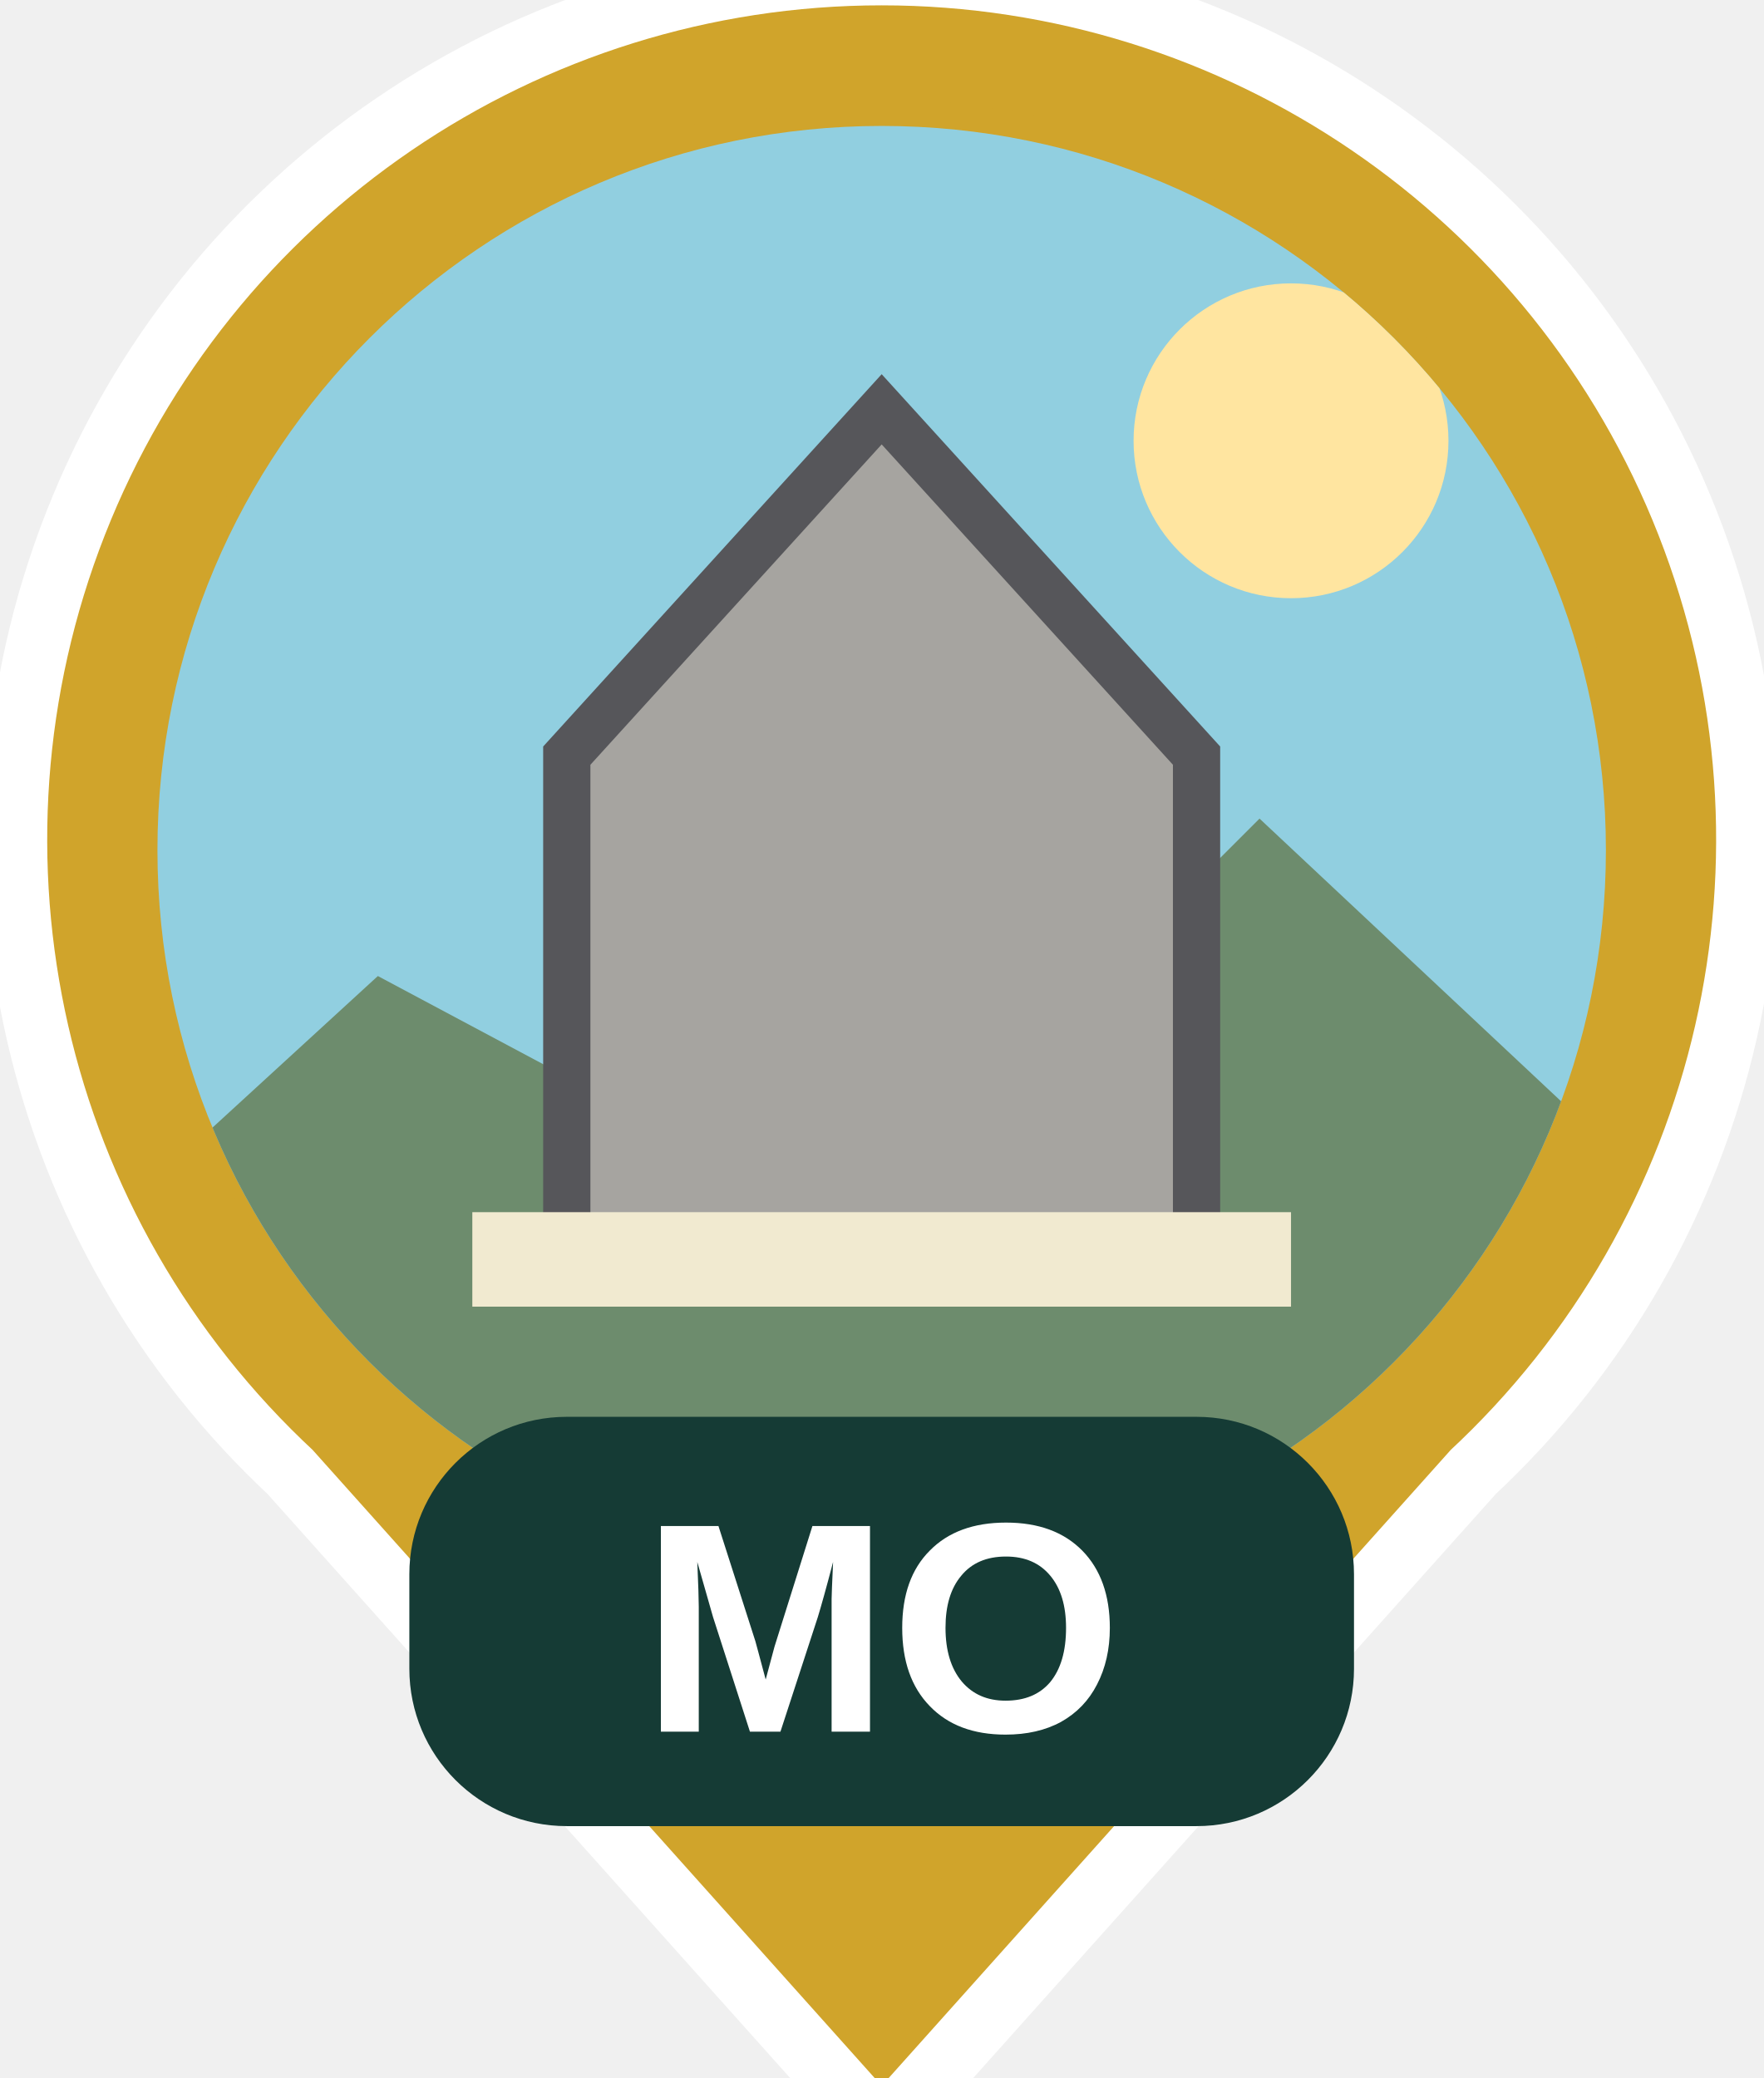
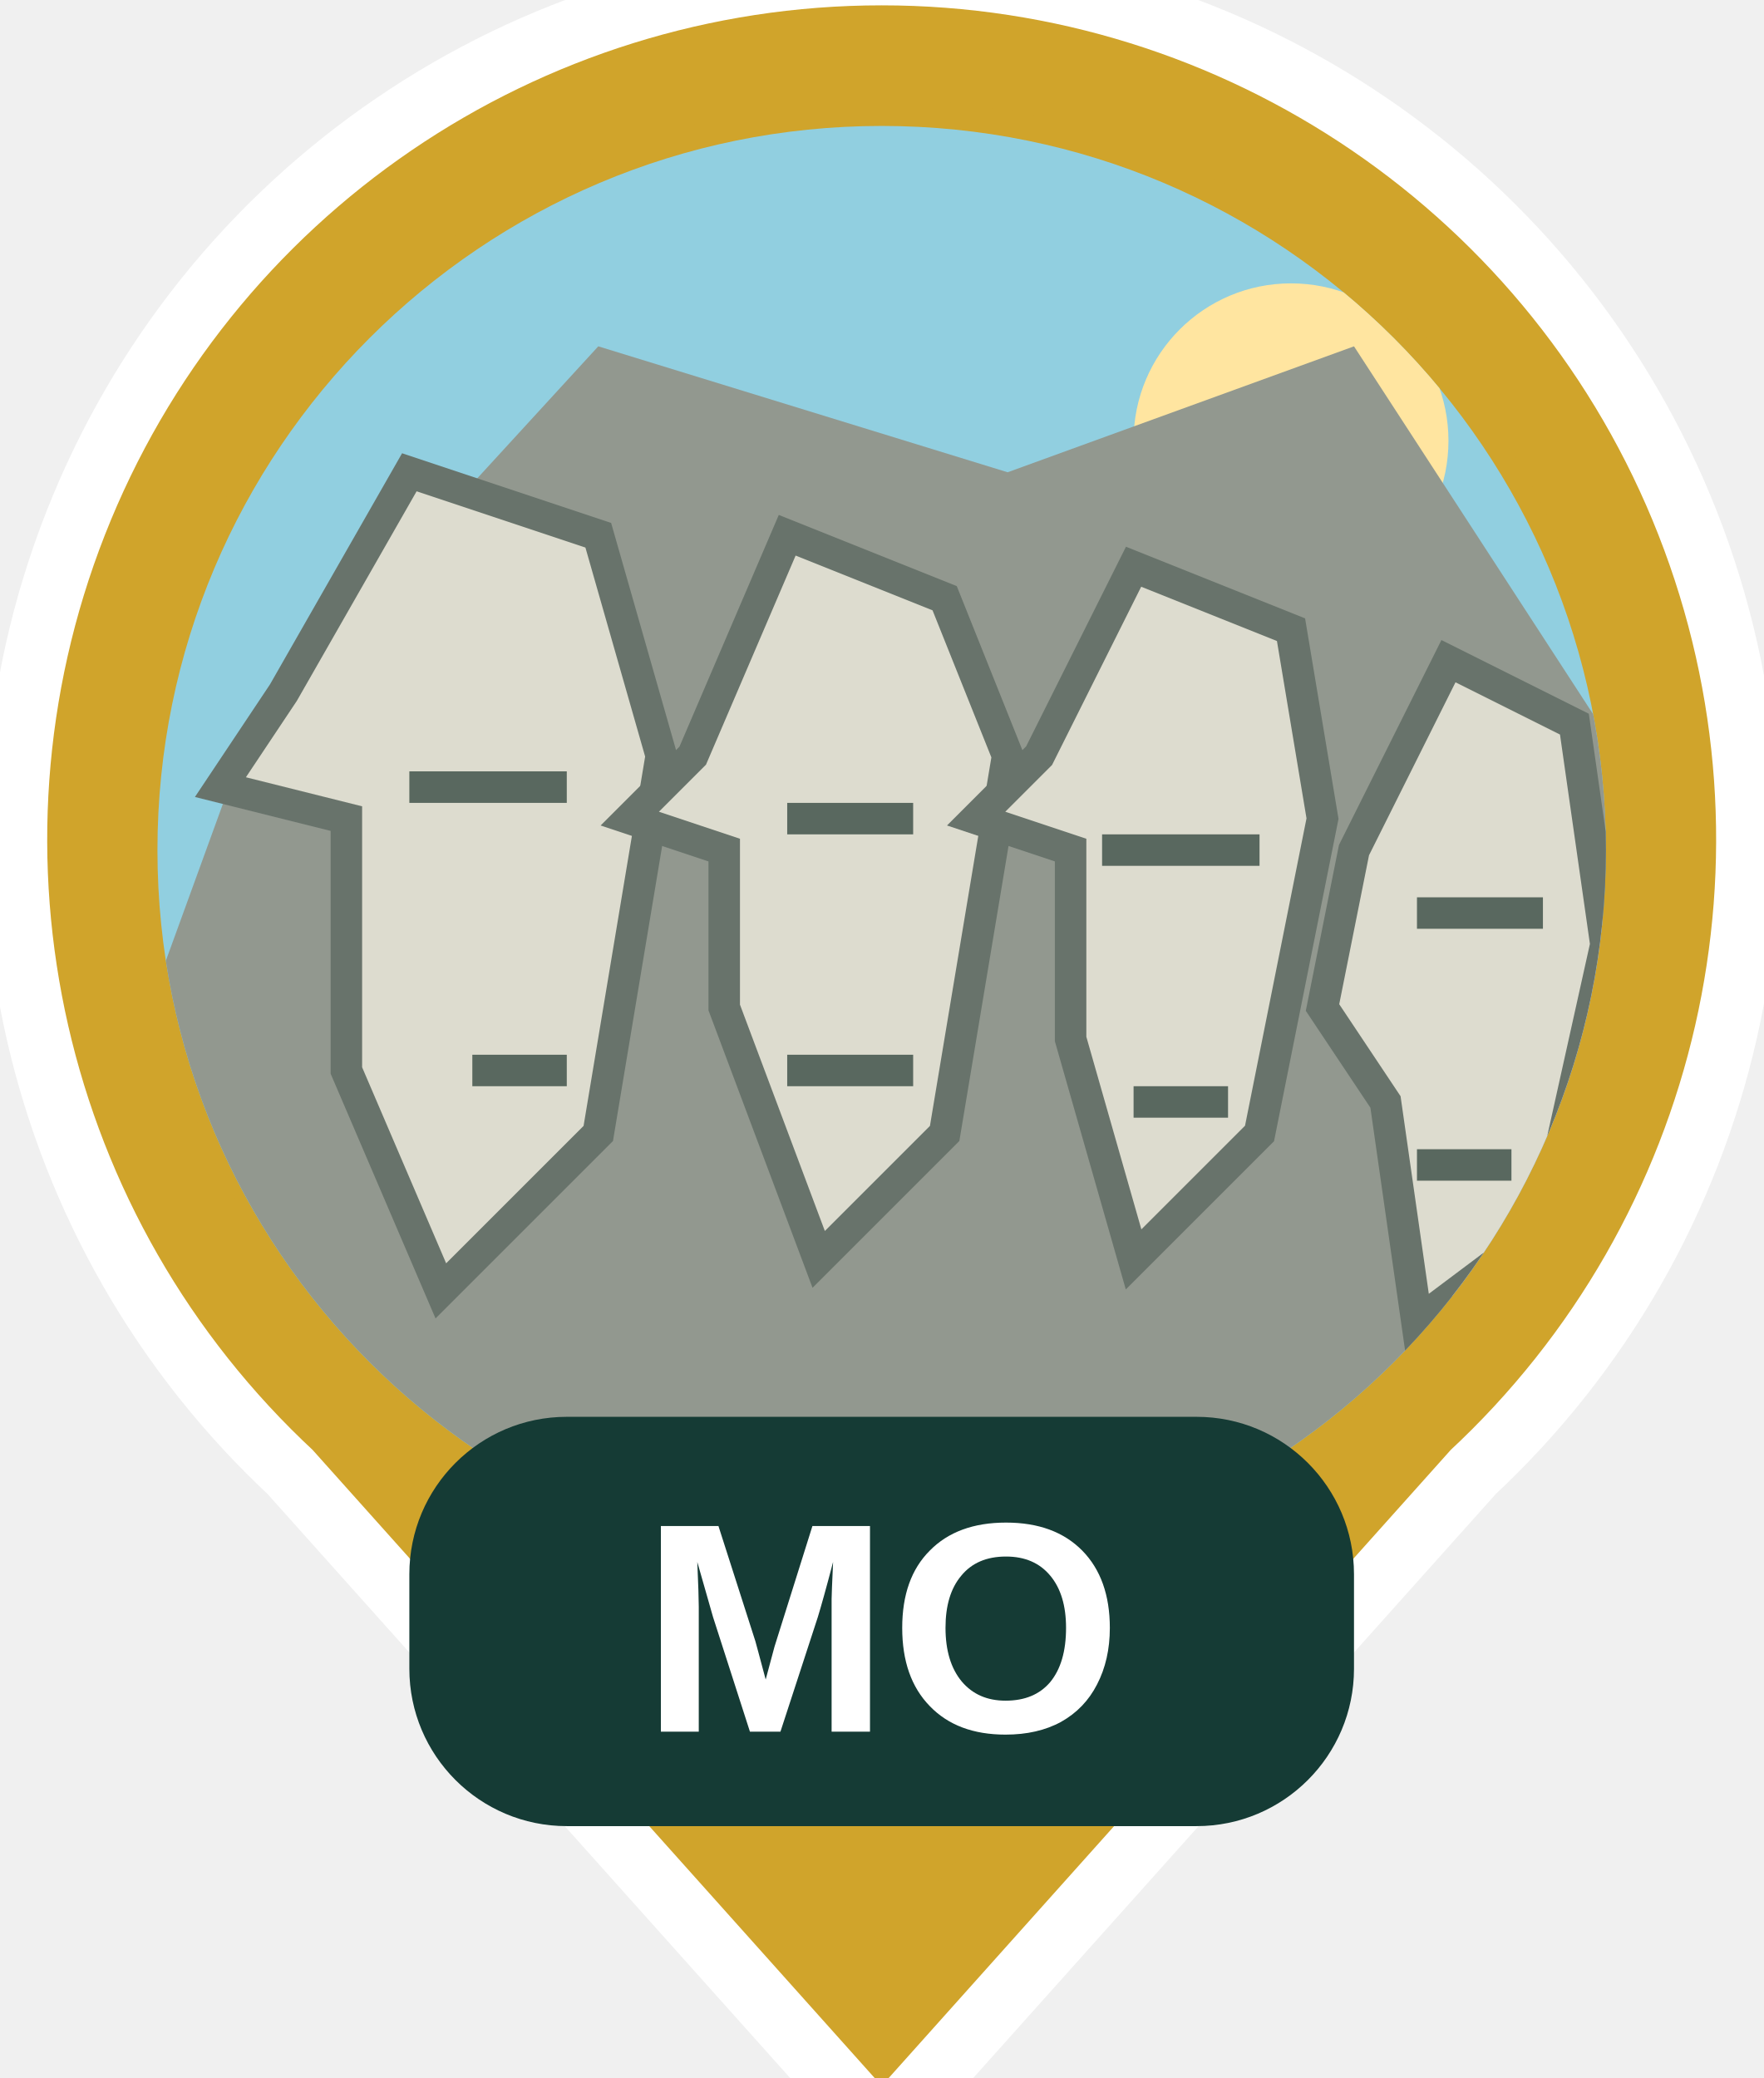
<svg xmlns="http://www.w3.org/2000/svg" viewBox="0 0 56 66">
  <defs>
    <clipPath id="scene">
      <circle cx="28" cy="27" r="23" />
    </clipPath>
  </defs>
  <path d="M28 64 11 45A25 25 0 1 1 45 45Z" fill="#6f5586" stroke="white" stroke-width="7" />
  <path d="M28 64 11 45A25 25 0 1 1 45 45Z" fill="#d0a42b" stroke="#d0a42b" stroke-width="3" />
  <g clip-path="url(#scene)">
    <circle cx="28" cy="27" r="23" fill="#91cfe0" />
    <circle cx="41" cy="14" r="5" fill="#ffe5a0" />
-     <path d="M0 42 12 31l15 8 13-13 16 15v10H0Z" fill="#6d8c6d" />
-     <path d="M18 40V24l10-11 10 11v16" fill="#a6a4a0" stroke="#56565a" stroke-width="1.5" />
-     <path d="M15 40h26" stroke="#f1ead0" stroke-width="3" />
+     <path d="M0 45 8 23l11-12 13 4 11-4 13 20v20H0Z" fill="#92988f" />
+     <g fill="#dddccf" stroke="#68736b" stroke-width="1">
+       <path d="m9 22 4-7 6 2 2 7-2 12-5 5-3-7v-8l-4-1Z" />
+       <path d="m22 24 3-7 5 2 2 5-2 12-4 4-3-8v-5l-3-1Z" />
+       <path d="m33 24 3-6 5 2 1 6-2 10-4 4-2-7v-6l-3-1Z" />
+       <path d="m43 27 3-6 4 2 1 7-2 9-4 3-1-7-2-3Z" />
+     </g>
+     <path d="M13 25h5m7 1h4m6 1h5m5 2h4M15 34h3m7 0h4m7 1h3m6 2h3" stroke="#59685f" stroke-width="1" />
  </g>
  <rect x="13" y="45" width="30" height="13" rx="5" fill="#153b35" />
  <text x="28" y="55" text-anchor="middle" font-family="Arial,sans-serif" font-size="9.5" font-weight="bold" fill="white">MO</text>
</svg>
